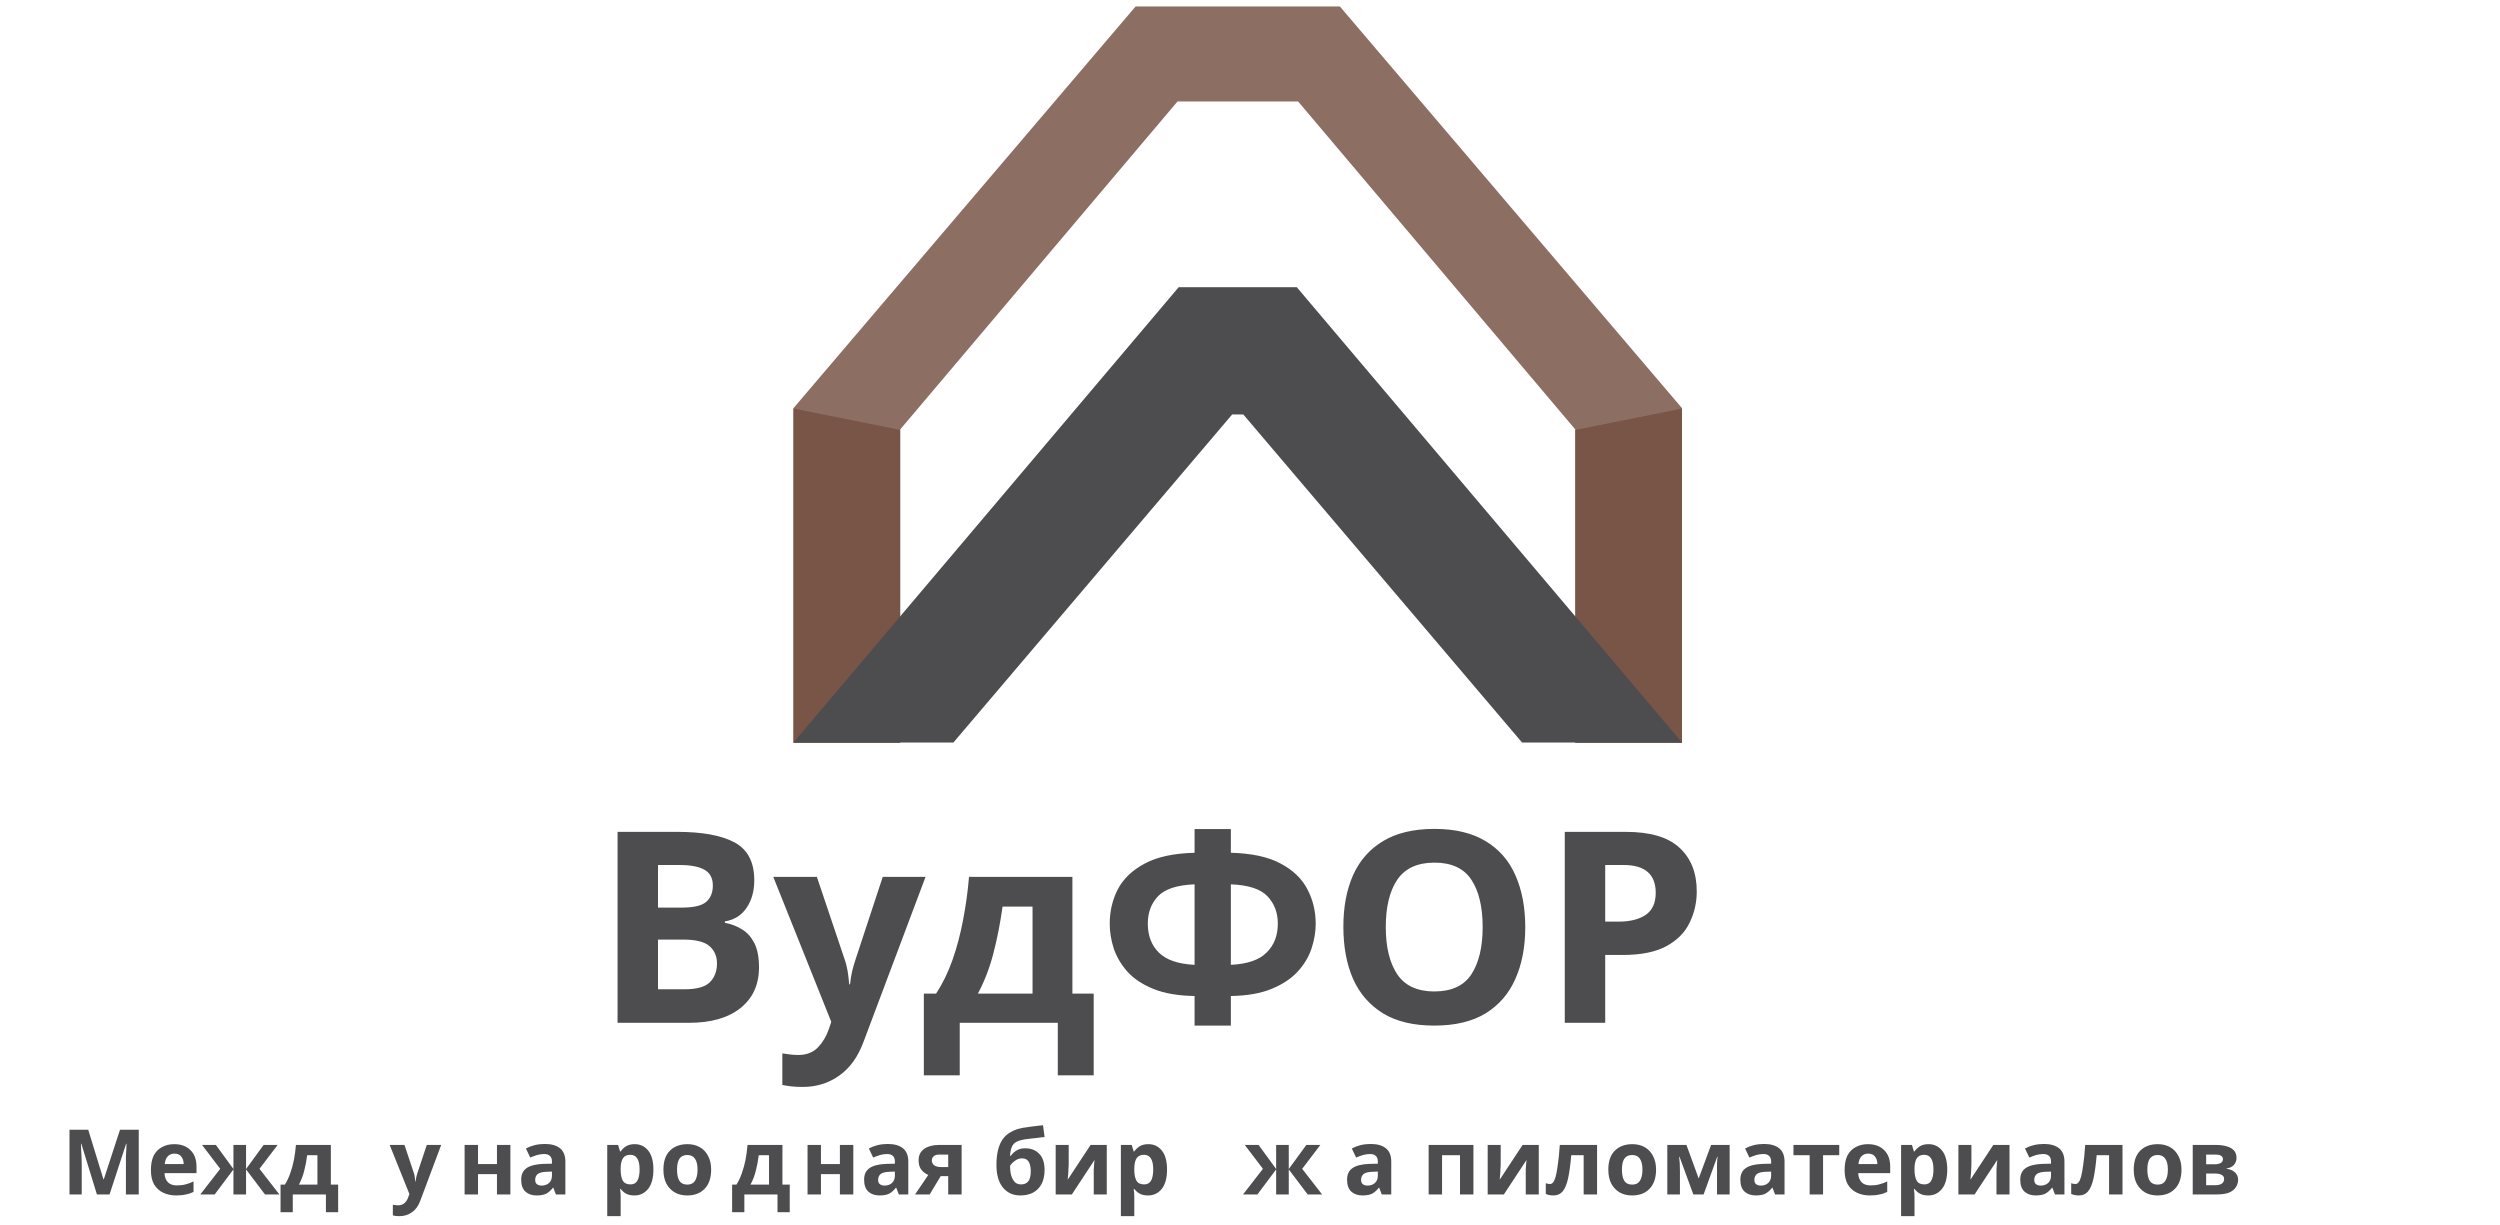
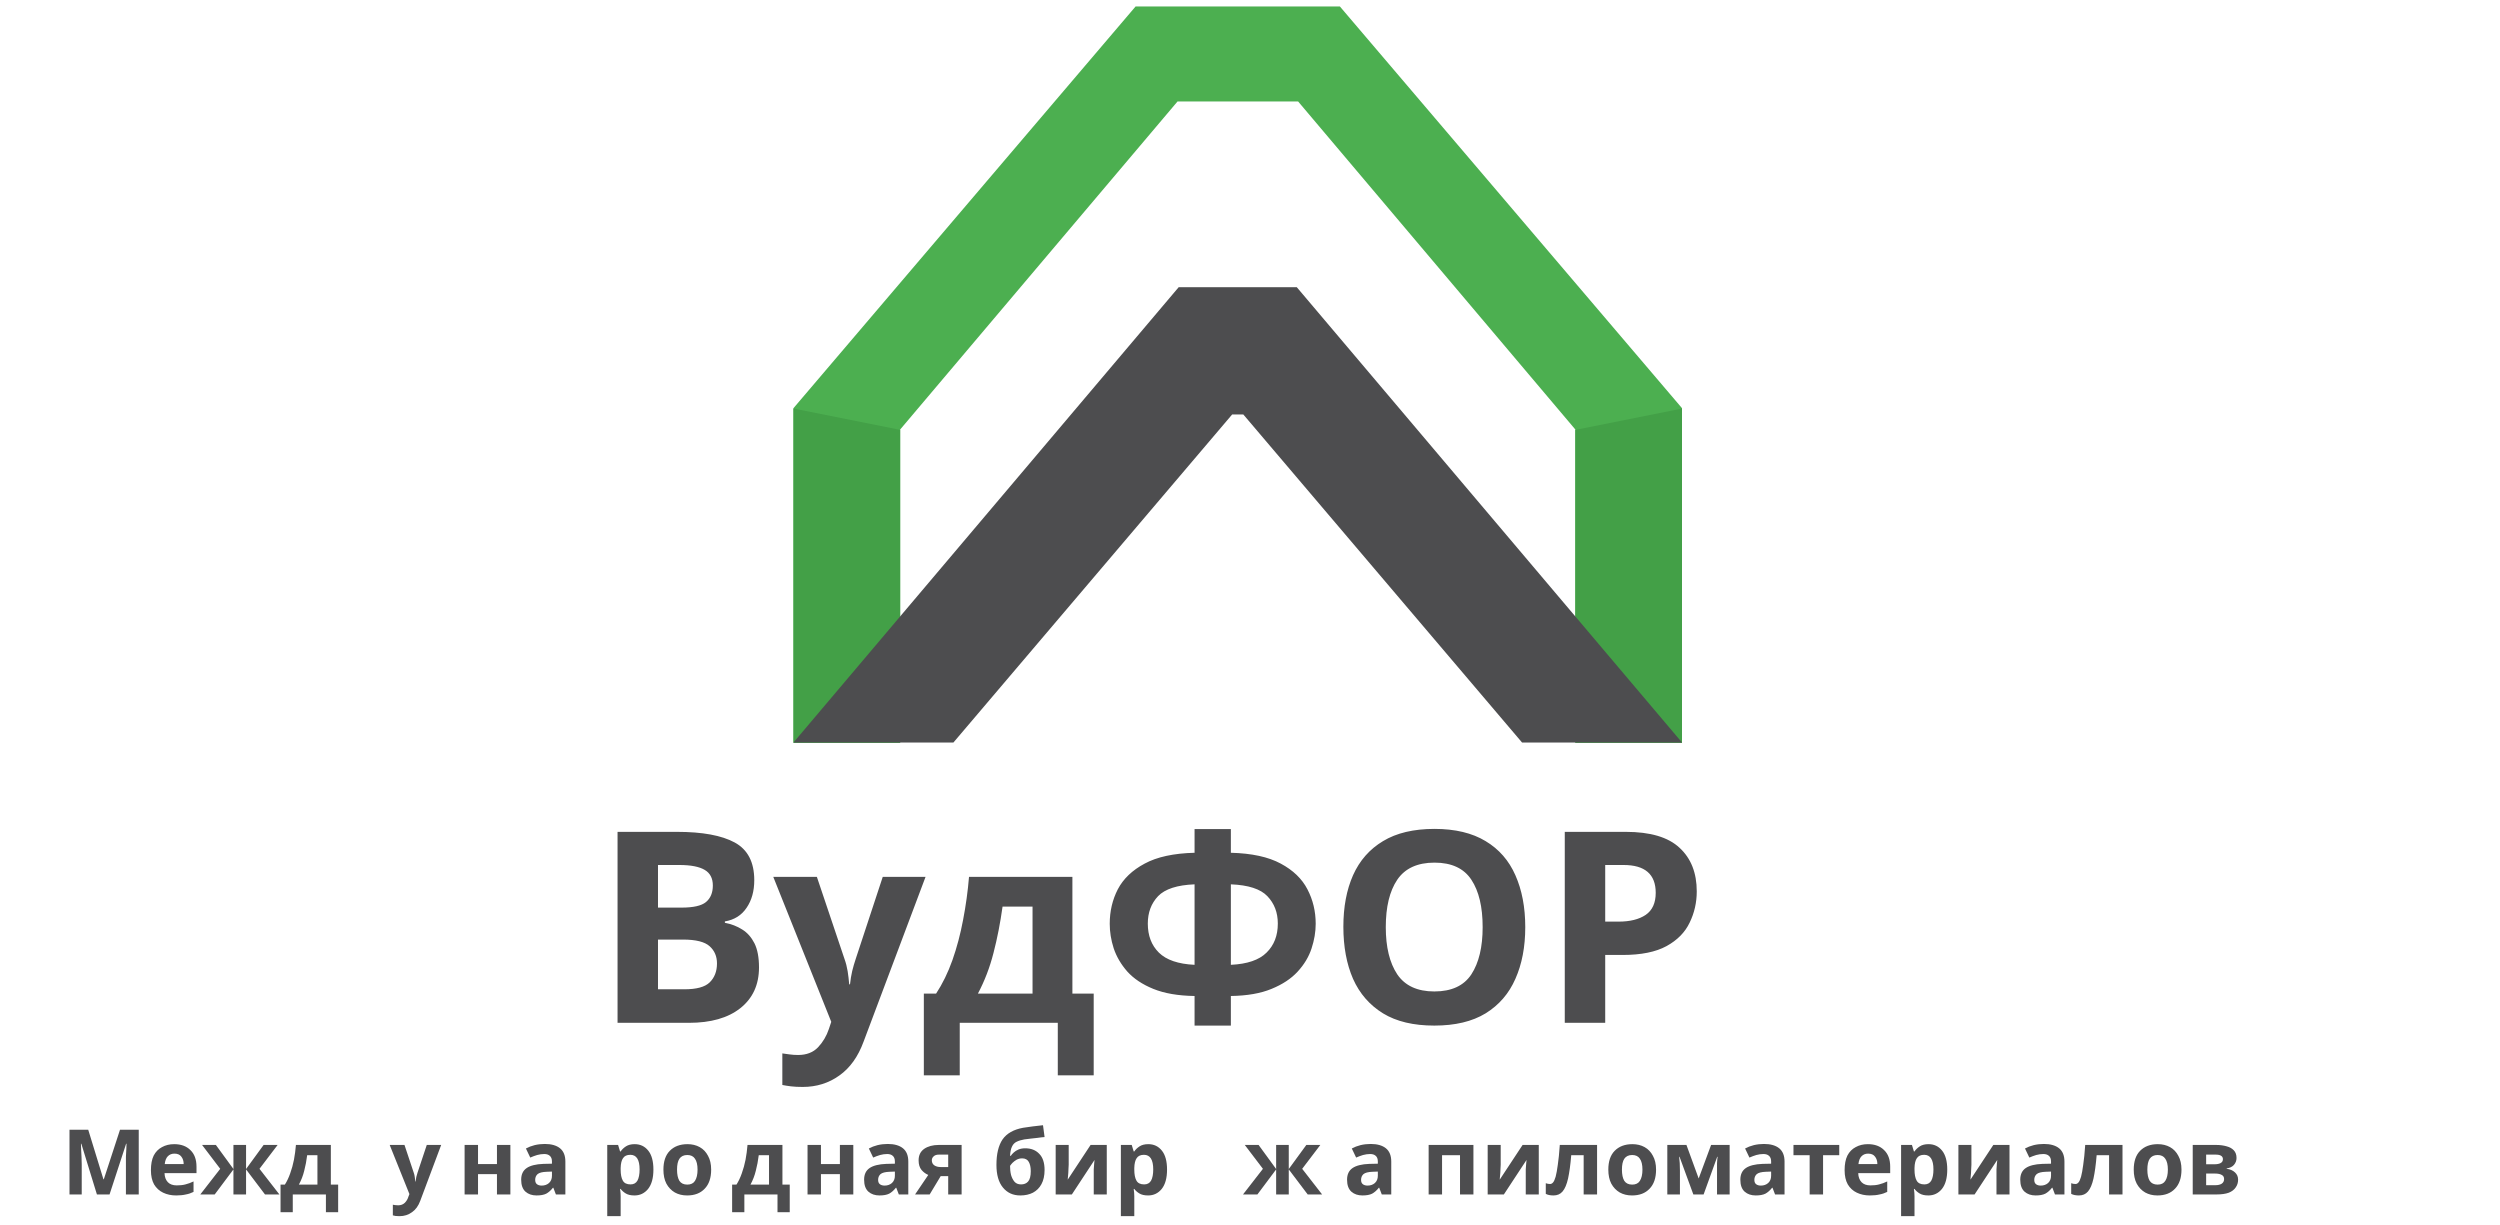
<svg xmlns="http://www.w3.org/2000/svg" width="198px" height="97px" viewBox="0 0 198 97" version="1.1">
  <defs />
  <g id="Page-1" stroke="none" stroke-width="1" fill="none" fill-rule="evenodd">
    <g id="ЂЃ£Ѓ-†£аЃ-3" transform="translate(4, 0)">
      <text id="ВудФОР" font-family="Prosto Sans" font-size="21.187" font-weight="bold" fill="#4D4D4F">
        <tspan x="43.004" y="81.008">ВудФОР</tspan>
      </text>
-       <path d="M102.119,0.513 L85.938,0.513 L58.843,32.326 L58.843,58.807 L67.293,58.807 L67.293,34.017 L89.262,8.034 L98.809,8.034 L120.767,34.017 L120.767,58.807 L129.214,58.807 L129.214,32.326 L102.119,0.513" id="Fill-1" fill="#8D6E63" />
+       <path d="M102.119,0.513 L85.938,0.513 L58.843,32.326 L58.843,58.807 L67.293,58.807 L67.293,34.017 L89.262,8.034 L98.809,8.034 L120.767,34.017 L120.767,58.807 L129.214,58.807 L129.214,32.326 L102.119,0.513" id="Fill-1" fill="#4CAF50" />
      <text id="Международная-биржа-" font-family="Prosto Sans" font-size="7.171" font-weight="bold" fill="#4D4D4F">
        <tspan x="0.863" y="94.602">Межд</tspan>
        <tspan x="26.865" y="94.602" letter-spacing="0.143">у</tspan>
        <tspan x="32.236" y="94.602">на</tspan>
        <tspan x="43.531" y="94.602" letter-spacing="-0.287">р</tspan>
        <tspan x="48.213" y="94.602" letter-spacing="-0.144">о</tspan>
        <tspan x="53.892" y="94.602" letter-spacing="-0.143">д</tspan>
        <tspan x="59.393" y="94.602">ная бир</tspan>
        <tspan x="94.445" y="94.602" letter-spacing="-0.143">ж</tspan>
        <tspan x="102.39" y="94.602">а пиломатериалов</tspan>
      </text>
-       <path d="M58.843,58.837 L67.293,58.837 L67.293,34.047 L58.843,32.356 L58.843,58.837" id="Fill-2" fill="#795548" />
-       <path d="M129.214,58.837 L120.764,58.837 L120.764,34.047 L129.214,32.356 L129.214,58.837" id="Fill-3" fill="#795548" />
+       <path d="M58.843,58.837 L67.293,58.837 L67.293,34.047 L58.843,32.356 L58.843,58.837" id="Fill-2" fill="#43A047" />
+       <path d="M129.214,58.837 L120.764,58.837 L120.764,34.047 L129.214,32.356 L129.214,58.837" id="Fill-3" fill="#43A047" />
      <path d="M89.35,22.748 L58.843,58.807 L71.511,58.807 L93.588,32.824 L94.469,32.824 L116.546,58.807 L129.214,58.807 L98.707,22.748 L89.35,22.748" id="Fill-4" fill="#4D4D4F" />
    </g>
  </g>
</svg>
